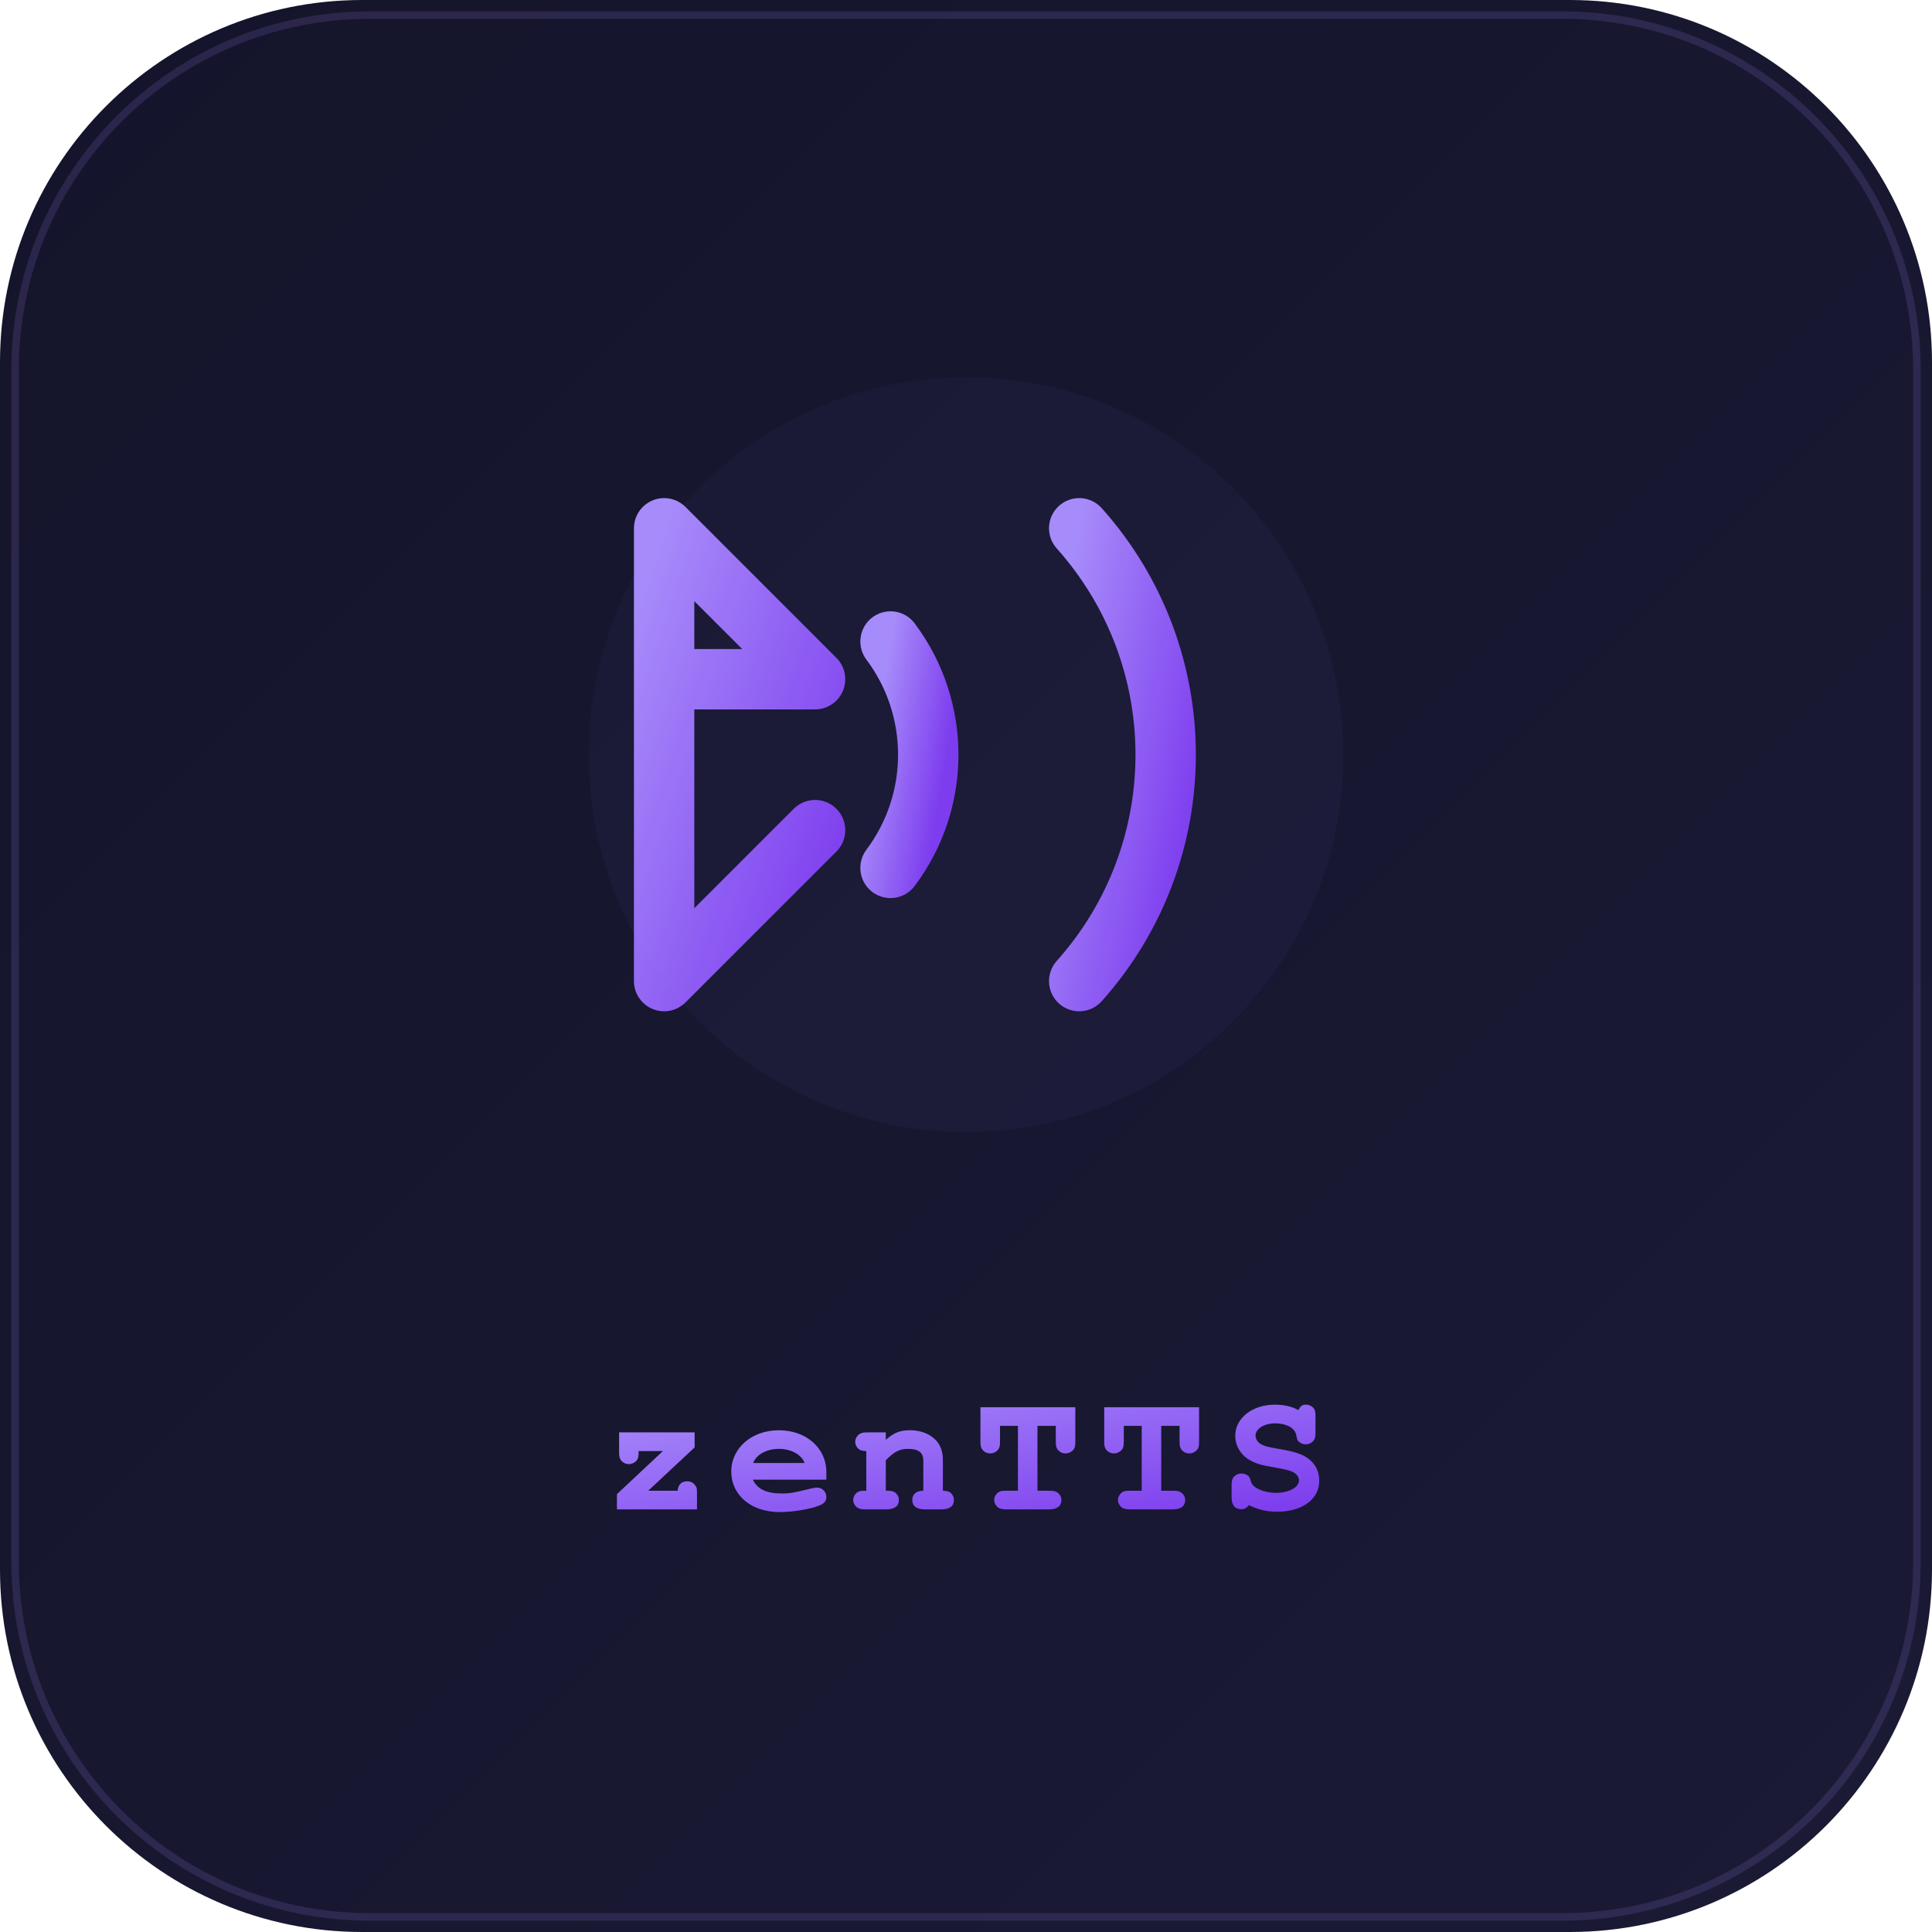
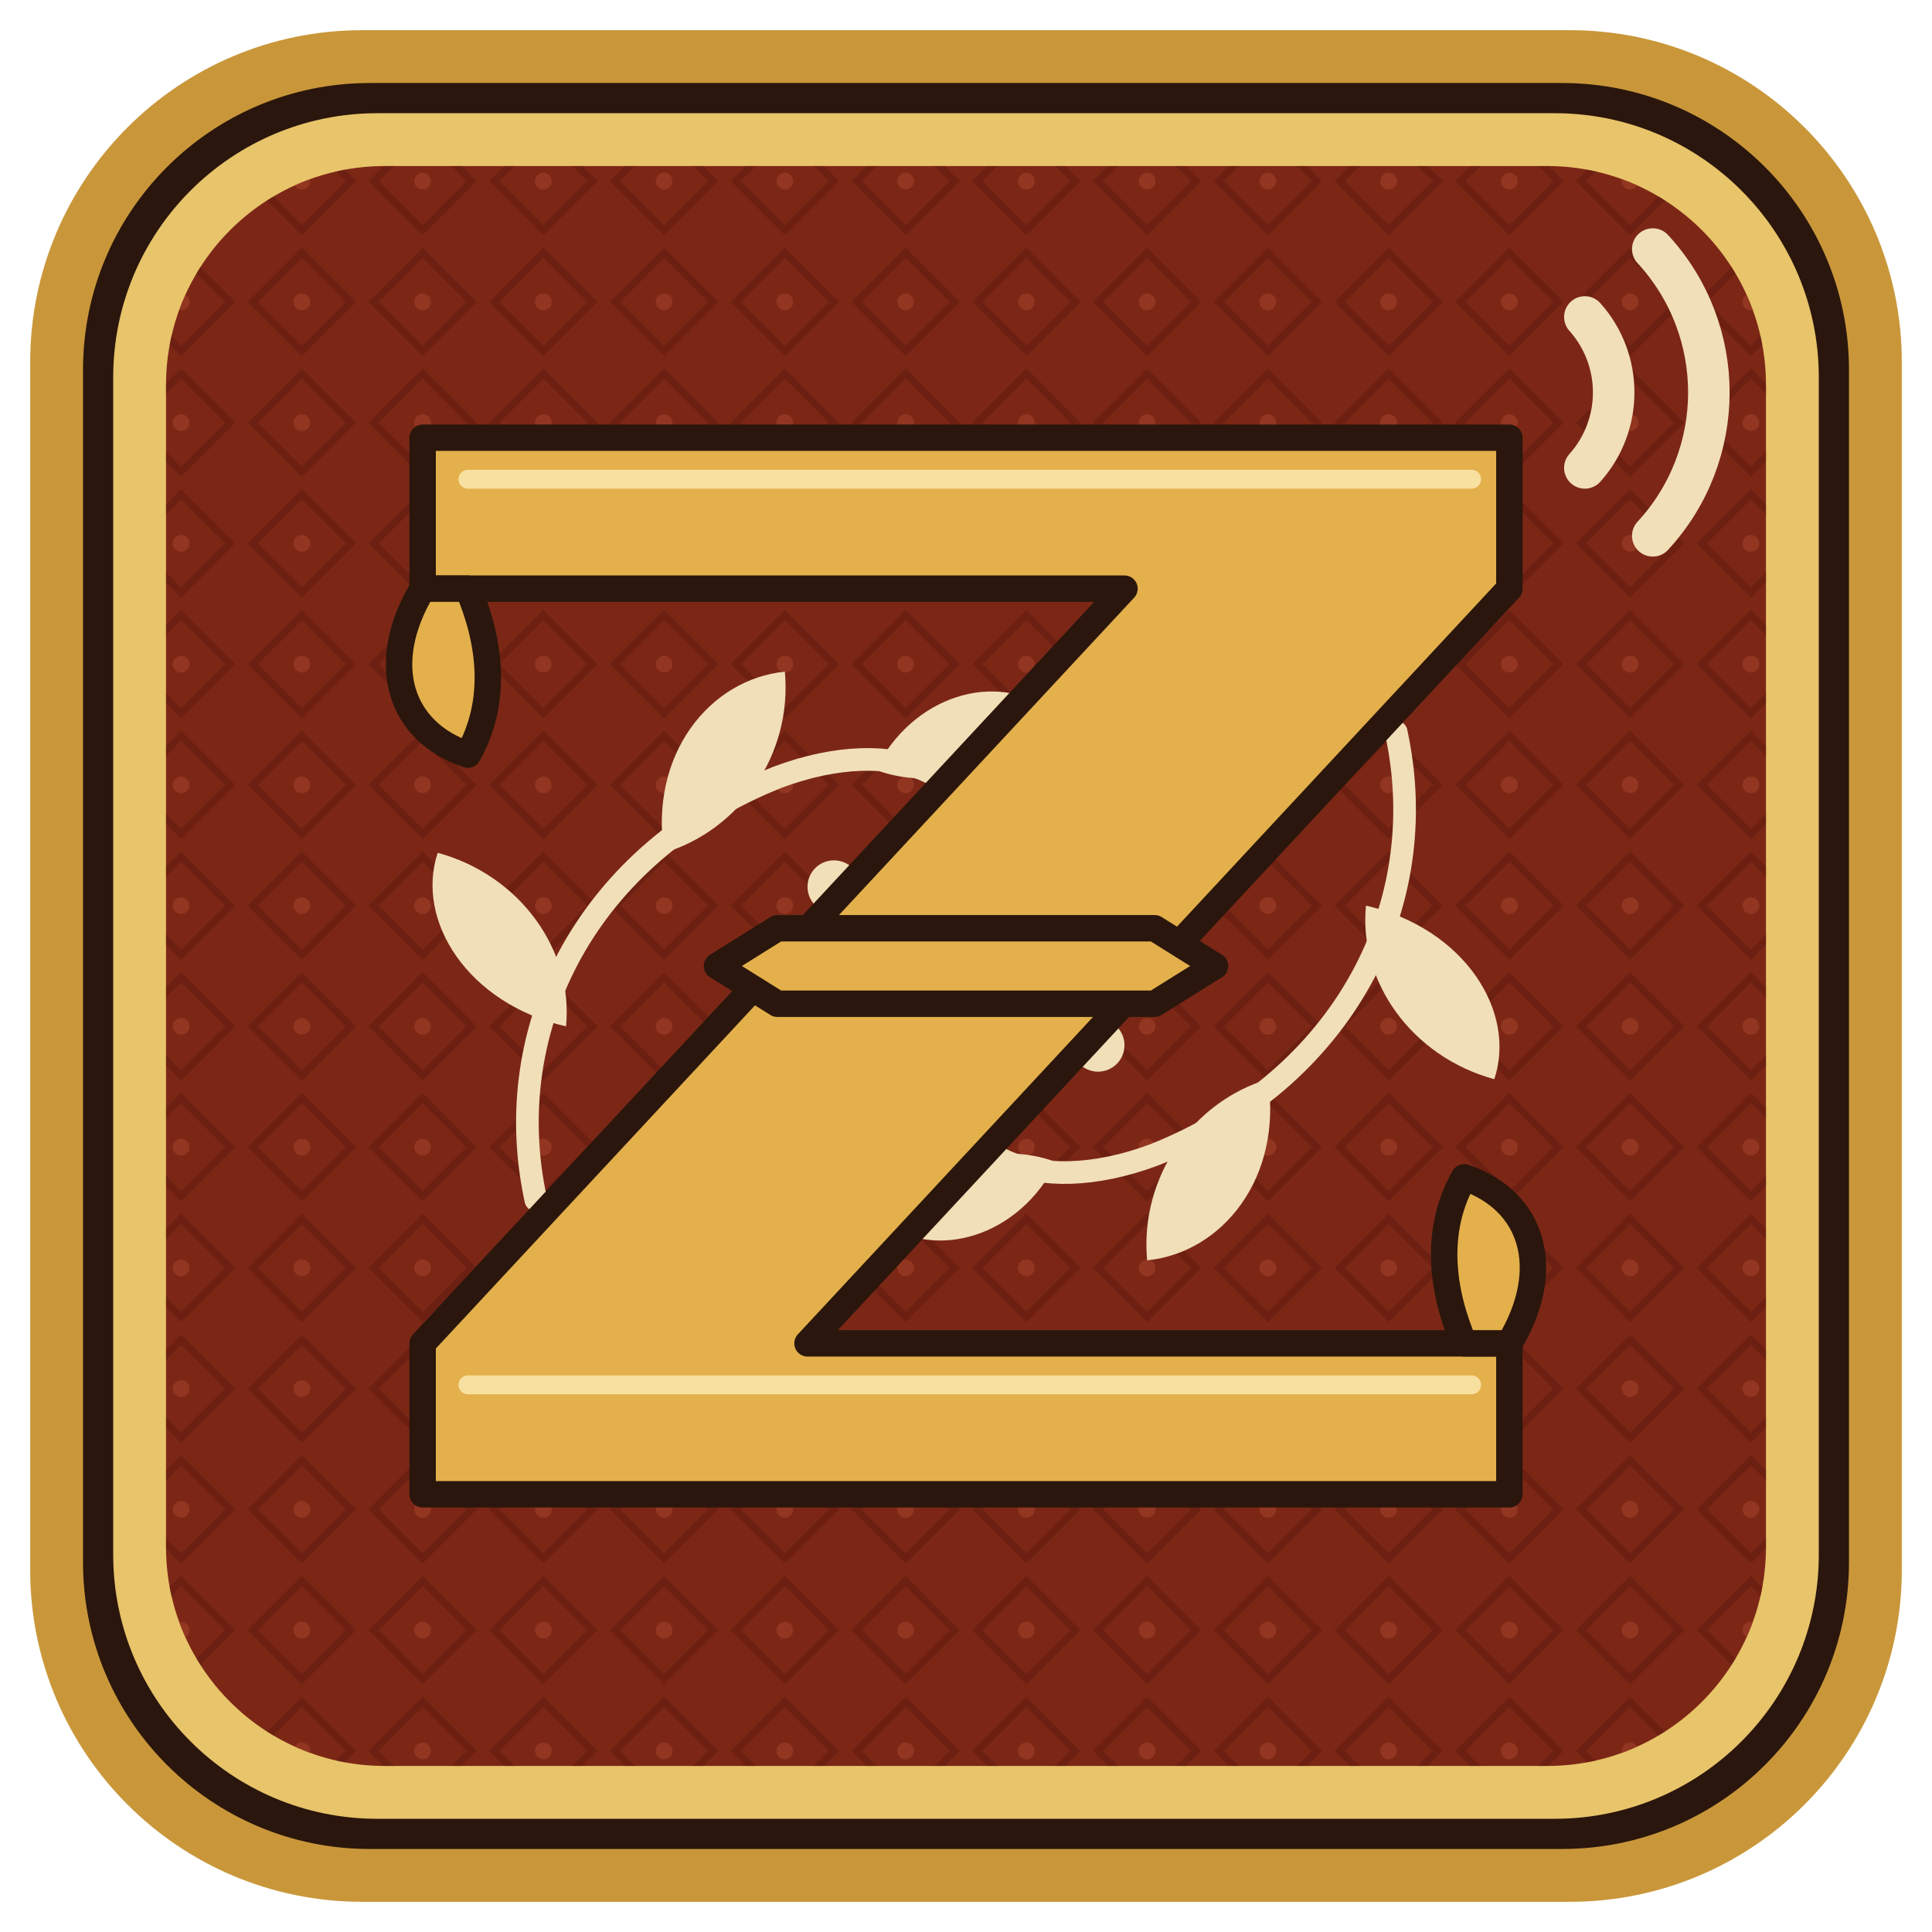
<svg xmlns="http://www.w3.org/2000/svg" viewBox="0 0 512 512">
  <defs>
-     <linearGradient id="bg" x1="0" y1="0" x2="1" y2="1">
-       <stop offset="0%" stop-color="#14142b" />
-       <stop offset="100%" stop-color="#1a1a35" />
-     </linearGradient>
-     <linearGradient id="accent" x1="0" y1="0" x2="1" y2="1">
-       <stop offset="0%" stop-color="#a78bfa" />
-       <stop offset="100%" stop-color="#7c3aed" />
-     </linearGradient>
+     <pattern id="diaper" width="32" height="32" patternUnits="userSpaceOnUse">
+       <path d="M16 3 L29 16 L16 29 L3 16 Z" fill="none" stroke="#5e1a0e" stroke-width="2" />
+       <circle cx="16" cy="16" r="2.2" fill="#a8452c" />
+     </pattern>
+     <g id="vine" fill="none" stroke="#f1dfb8" stroke-linecap="round">
+       <path stroke-width="6" d="M142 318 C 132 272, 156 226, 206 206 C 238 194, 262 206, 258 228 C 254 248, 230 250, 222 236" />
+       <g fill="#f1dfb8" stroke="none">
+         <path d="M150 272 c -26 -6 -40 -28 -34 -46 c 22 6 36 26 34 46 z" />
+         <path d="M176 226 c -4 -26 12 -46 32 -48 c 2 22 -12 42 -32 48 z" />
+         <path d="M232 204 c 10 -20 32 -26 46 -16 c -12 16 -30 22 -46 16 z" />
+         <circle cx="221" cy="235" r="7" />
+       </g>
+     </g>
  </defs>
-   <rect width="512" height="512" rx="96" fill="url(#bg)" />
-   <rect x="4" y="4" width="504" height="504" rx="94" fill="none" stroke="rgba(167,139,250,0.15)" stroke-width="2" />
-   <g transform="translate(256,200)" fill="none" stroke="url(#accent)" stroke-width="16" stroke-linecap="round" stroke-linejoin="round">
-     <polygon points="-80,-60 -40,-20 -80,-20 -80,60 -40,20 -80,60" />
-     <path d="M-20,-30a50 50 0 0 1 0 60" />
-     <path d="M30,-60a90 90 0 0 1 0 120" />
+   <rect x="8" y="8" width="496" height="496" rx="88" fill="#c9973a" />
+   <rect x="22" y="22" width="468" height="468" rx="76" fill="#2a160c" />
+   <rect x="30" y="30" width="452" height="452" rx="70" fill="#e8c46a" />
+   <rect x="44" y="44" width="424" height="424" rx="58" fill="#7c2716" />
+   <rect x="44" y="44" width="424" height="424" rx="58" fill="url(#diaper)" opacity="0.5" />
+   <use href="#vine" />
+   <use href="#vine" transform="rotate(180 256 256)" />
+   <g fill="#e3b04b" stroke="#2a160c" stroke-width="7" stroke-linejoin="round">
+     <path d="M112 116 L400 116 L400 156 L214 356 L400 356 L400 396 L112 396 L112 356 L298 156 L112 156 Z" />
+     <path d="M112 156 C 100 176, 106 194, 124 200 C 132 186, 130 170, 124 156 Z" />
+     <path d="M400 356 C 412 336, 406 318, 388 312 C 380 326, 382 342, 388 356 Z" />
+     <path d="M190 256 L206 246 L306 246 L322 256 L306 266 L206 266 Z" />
  </g>
-   <circle cx="256" cy="200" r="100" fill="rgba(167,139,250,0.04)" />
-   <text x="256" y="400" text-anchor="middle" font-family="'Nimbus Mono PS',Courier,monospace" font-size="48" font-weight="700" fill="url(#accent)" letter-spacing="4">zenTTS</text>
+   <g stroke="#f8e0a0" stroke-width="5" stroke-linecap="round">
+     <path d="M124 127 L390 127" />
+     <path d="M124 367 L390 367" />
+   </g>
+   <g fill="none" stroke="#f1dfb8" stroke-width="11" stroke-linecap="round">
+     <path d="M420 84 a 30 30 0 0 1 0 40" />
+     <path d="M438 66 a 56 56 0 0 1 0 76" />
+   </g>
</svg>
